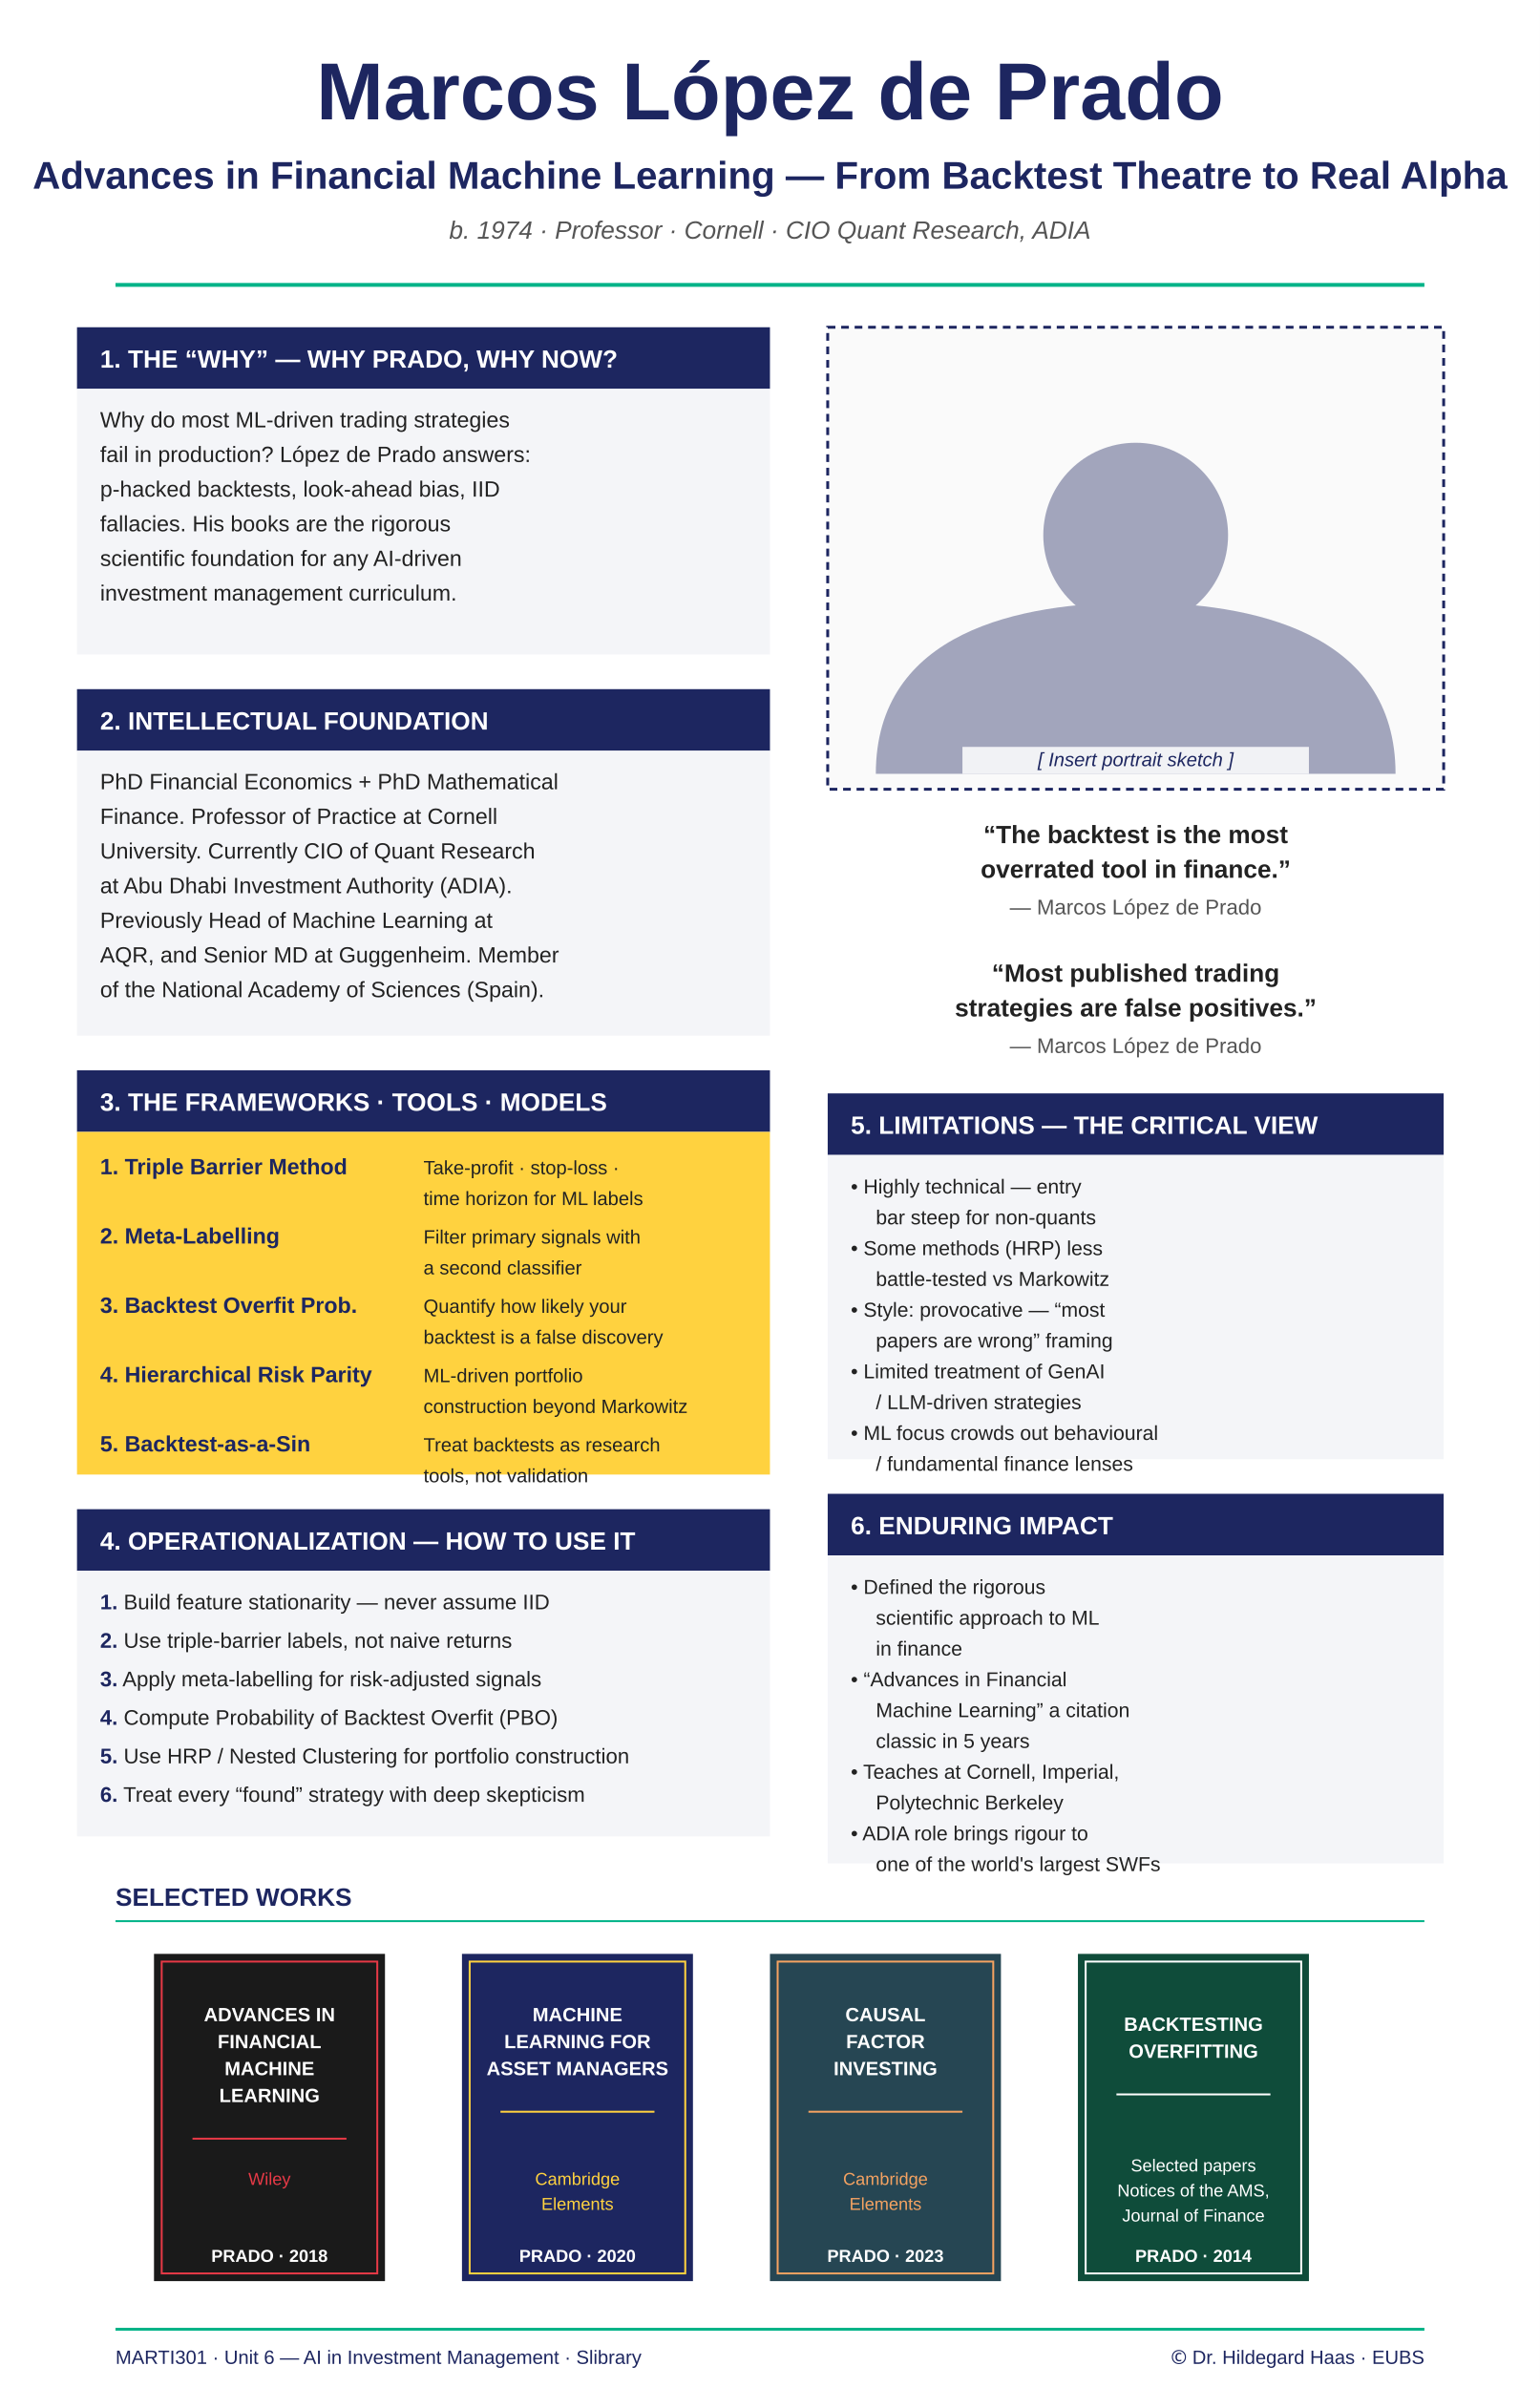
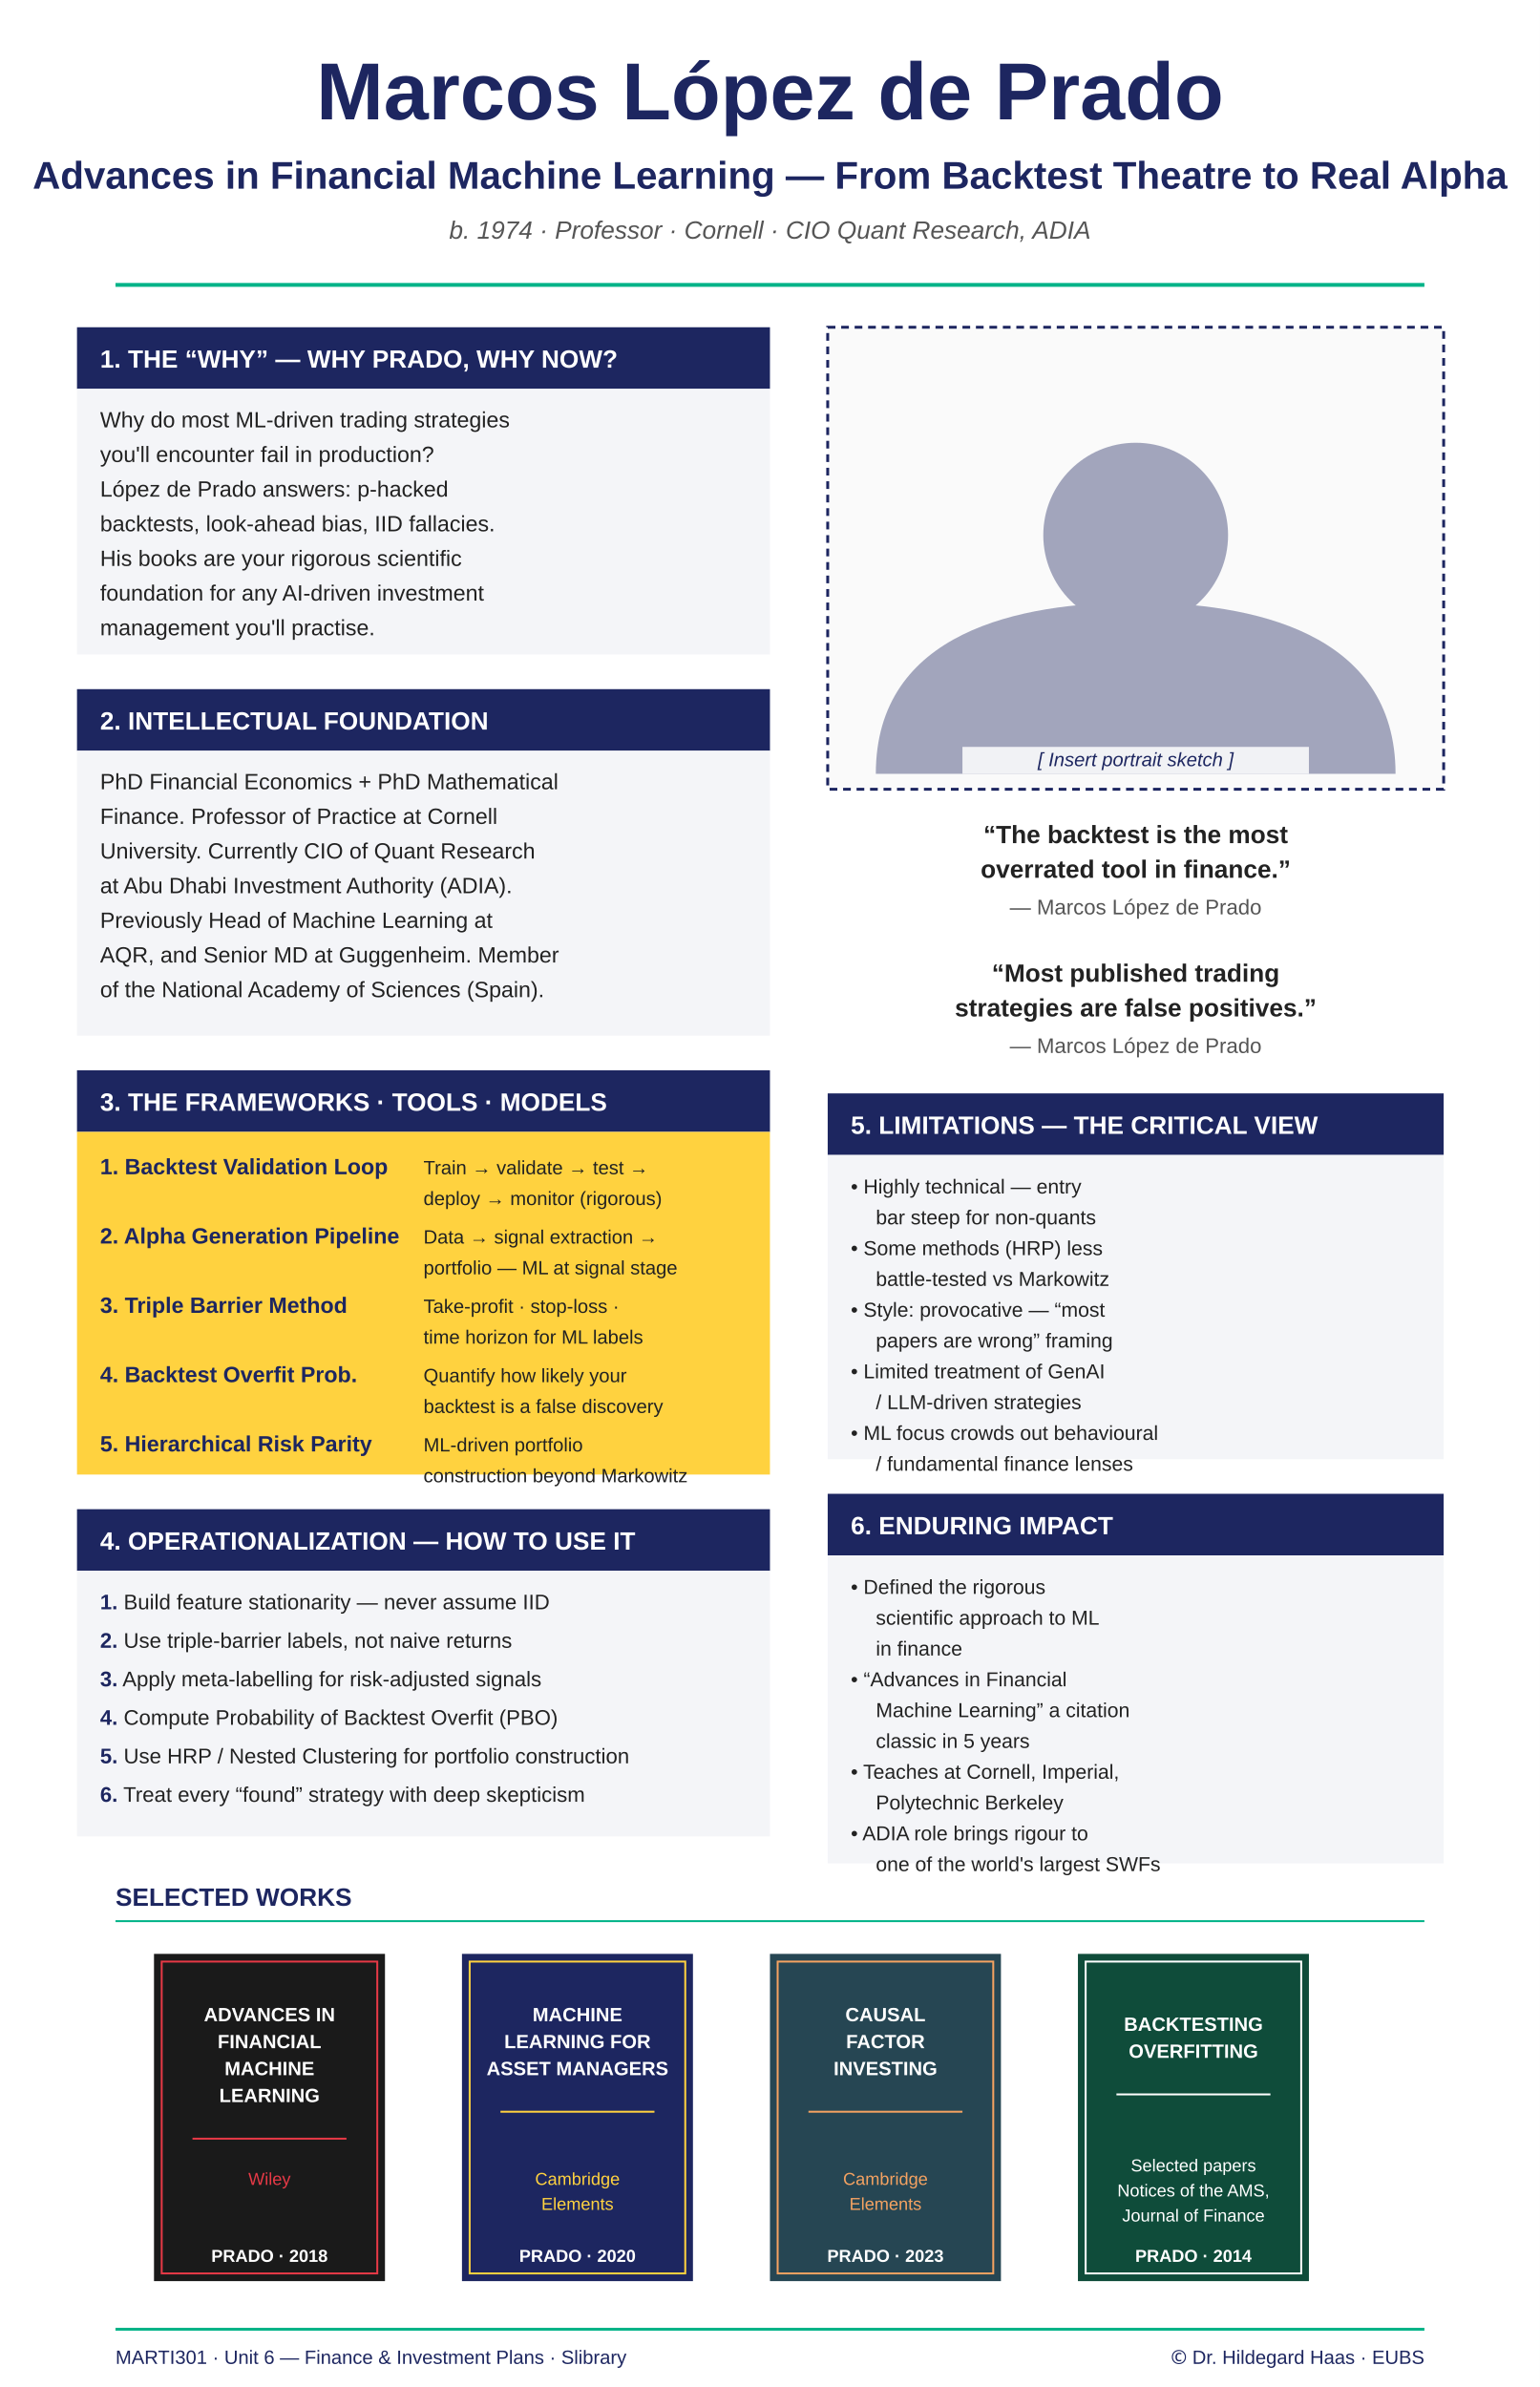
<svg xmlns="http://www.w3.org/2000/svg" viewBox="0 0 800 1240" width="800" height="1240" font-family="Arial, Helvetica, sans-serif">
  <rect width="800" height="1240" fill="#FFFFFF" />
  <text x="400" y="62" text-anchor="middle" font-size="42" font-weight="bold" fill="#1D2660">Marcos López de Prado</text>
  <text x="400" y="98" text-anchor="middle" font-size="20" font-weight="bold" fill="#1D2660">Advances in Financial Machine Learning — From Backtest Theatre to Real Alpha</text>
  <text x="400" y="124" text-anchor="middle" font-size="13" font-style="italic" fill="#555">b. 1974 · Professor · Cornell · CIO Quant Research, ADIA</text>
  <line x1="60" y1="148" x2="740" y2="148" stroke="#00B388" stroke-width="2" />
  <rect x="40" y="170" width="360" height="32" fill="#1D2660" />
  <text x="52" y="191" font-size="13" font-weight="bold" fill="#FFFFFF">1. THE “WHY” — WHY PRADO, WHY NOW?</text>
  <rect x="40" y="202" width="360" height="138" fill="#F4F5F8" />
  <text x="52" y="222" font-size="11.5" fill="#222">Why do most ML-driven trading strategies</text>
-   <text x="52" y="240" font-size="11.5" fill="#222">fail in production? López de Prado answers:</text>
-   <text x="52" y="258" font-size="11.5" fill="#222">p-hacked backtests, look-ahead bias, IID</text>
-   <text x="52" y="276" font-size="11.5" fill="#222">fallacies. His books are the rigorous</text>
-   <text x="52" y="294" font-size="11.5" fill="#222">scientific foundation for any AI-driven</text>
-   <text x="52" y="312" font-size="11.5" fill="#222">investment management curriculum.</text>
+   <text x="52" y="240" font-size="11.5" fill="#222">you'll encounter fail in production?</text>
+   <text x="52" y="258" font-size="11.5" fill="#222">López de Prado answers: p-hacked</text>
+   <text x="52" y="276" font-size="11.5" fill="#222">backtests, look-ahead bias, IID fallacies.</text>
+   <text x="52" y="294" font-size="11.5" fill="#222">His books are your rigorous scientific</text>
+   <text x="52" y="312" font-size="11.5" fill="#222">foundation for any AI-driven investment</text>
+   <text x="52" y="330" font-size="11.5" fill="#222">management you'll practise.</text>
  <rect x="40" y="358" width="360" height="32" fill="#1D2660" />
  <text x="52" y="379" font-size="13" font-weight="bold" fill="#FFFFFF">2. INTELLECTUAL FOUNDATION</text>
  <rect x="40" y="390" width="360" height="148" fill="#F4F5F8" />
  <text x="52" y="410" font-size="11.5" fill="#222">PhD Financial Economics + PhD Mathematical</text>
  <text x="52" y="428" font-size="11.5" fill="#222">Finance. Professor of Practice at Cornell</text>
  <text x="52" y="446" font-size="11.5" fill="#222">University. Currently CIO of Quant Research</text>
  <text x="52" y="464" font-size="11.5" fill="#222">at Abu Dhabi Investment Authority (ADIA).</text>
  <text x="52" y="482" font-size="11.5" fill="#222">Previously Head of Machine Learning at</text>
  <text x="52" y="500" font-size="11.5" fill="#222">AQR, and Senior MD at Guggenheim. Member</text>
  <text x="52" y="518" font-size="11.5" fill="#222">of the National Academy of Sciences (Spain).</text>
  <rect x="40" y="556" width="360" height="32" fill="#1D2660" />
  <text x="52" y="577" font-size="13" font-weight="bold" fill="#FFFFFF">3. THE FRAMEWORKS · TOOLS · MODELS</text>
  <rect x="40" y="588" width="360" height="178" fill="#FFD23F" />
-   <text x="52" y="610" font-size="11.5" font-weight="bold" fill="#1D2660">1. Triple Barrier Method</text>
-   <text x="220" y="610" font-size="10" fill="#222">Take-profit · stop-loss ·</text>
-   <text x="220" y="626" font-size="10" fill="#222">time horizon for ML labels</text>
-   <text x="52" y="646" font-size="11.5" font-weight="bold" fill="#1D2660">2. Meta-Labelling</text>
-   <text x="220" y="646" font-size="10" fill="#222">Filter primary signals with</text>
-   <text x="220" y="662" font-size="10" fill="#222">a second classifier</text>
-   <text x="52" y="682" font-size="11.5" font-weight="bold" fill="#1D2660">3. Backtest Overfit Prob.</text>
-   <text x="220" y="682" font-size="10" fill="#222">Quantify how likely your</text>
-   <text x="220" y="698" font-size="10" fill="#222">backtest is a false discovery</text>
-   <text x="52" y="718" font-size="11.5" font-weight="bold" fill="#1D2660">4. Hierarchical Risk Parity</text>
-   <text x="220" y="718" font-size="10" fill="#222">ML-driven portfolio</text>
-   <text x="220" y="734" font-size="10" fill="#222">construction beyond Markowitz</text>
-   <text x="52" y="754" font-size="11.5" font-weight="bold" fill="#1D2660">5. Backtest-as-a-Sin</text>
-   <text x="220" y="754" font-size="10" fill="#222">Treat backtests as research</text>
-   <text x="220" y="770" font-size="10" fill="#222">tools, not validation</text>
+   <text x="52" y="610" font-size="11.5" font-weight="bold" fill="#1D2660">1. Backtest Validation Loop</text>
+   <text x="220" y="610" font-size="10" fill="#222">Train → validate → test →</text>
+   <text x="220" y="626" font-size="10" fill="#222">deploy → monitor (rigorous)</text>
+   <text x="52" y="646" font-size="11.5" font-weight="bold" fill="#1D2660">2. Alpha Generation Pipeline</text>
+   <text x="220" y="646" font-size="10" fill="#222">Data → signal extraction →</text>
+   <text x="220" y="662" font-size="10" fill="#222">portfolio — ML at signal stage</text>
+   <text x="52" y="682" font-size="11.5" font-weight="bold" fill="#1D2660">3. Triple Barrier Method</text>
+   <text x="220" y="682" font-size="10" fill="#222">Take-profit · stop-loss ·</text>
+   <text x="220" y="698" font-size="10" fill="#222">time horizon for ML labels</text>
+   <text x="52" y="718" font-size="11.5" font-weight="bold" fill="#1D2660">4. Backtest Overfit Prob.</text>
+   <text x="220" y="718" font-size="10" fill="#222">Quantify how likely your</text>
+   <text x="220" y="734" font-size="10" fill="#222">backtest is a false discovery</text>
+   <text x="52" y="754" font-size="11.5" font-weight="bold" fill="#1D2660">5. Hierarchical Risk Parity</text>
+   <text x="220" y="754" font-size="10" fill="#222">ML-driven portfolio</text>
+   <text x="220" y="770" font-size="10" fill="#222">construction beyond Markowitz</text>
  <rect x="40" y="784" width="360" height="32" fill="#1D2660" />
  <text x="52" y="805" font-size="13" font-weight="bold" fill="#FFFFFF">4. OPERATIONALIZATION — HOW TO USE IT</text>
  <rect x="40" y="816" width="360" height="138" fill="#F4F5F8" />
  <text x="52" y="836" font-size="11" fill="#222">
    <tspan font-weight="bold" fill="#1D2660">1.</tspan> Build feature stationarity — never assume IID</text>
  <text x="52" y="856" font-size="11" fill="#222">
    <tspan font-weight="bold" fill="#1D2660">2.</tspan> Use triple-barrier labels, not naive returns</text>
  <text x="52" y="876" font-size="11" fill="#222">
    <tspan font-weight="bold" fill="#1D2660">3.</tspan> Apply meta-labelling for risk-adjusted signals</text>
  <text x="52" y="896" font-size="11" fill="#222">
    <tspan font-weight="bold" fill="#1D2660">4.</tspan> Compute Probability of Backtest Overfit (PBO)</text>
  <text x="52" y="916" font-size="11" fill="#222">
    <tspan font-weight="bold" fill="#1D2660">5.</tspan> Use HRP / Nested Clustering for portfolio construction</text>
  <text x="52" y="936" font-size="11" fill="#222">
    <tspan font-weight="bold" fill="#1D2660">6.</tspan> Treat every “found” strategy with deep skepticism</text>
  <g id="portrait-placeholder">
    <rect x="430" y="170" width="320" height="240" fill="#FAFAFA" stroke="#1D2660" stroke-width="1.5" stroke-dasharray="4 3" />
    <g opacity="0.40">
      <path d="M 455 402 C 455 328, 530 313, 590 313 C 650 313, 725 328, 725 402 Z" fill="#1D2660" />
      <circle cx="590" cy="278" r="48" fill="#1D2660" />
    </g>
    <rect x="500" y="388" width="180" height="14" fill="#FFFFFF" opacity="0.85" />
    <text x="590" y="398" text-anchor="middle" font-size="10" font-style="italic" fill="#1D2660">[ Insert portrait sketch ]</text>
  </g>
  <text x="590" y="438" text-anchor="middle" font-size="13" font-weight="bold" fill="#222">“The backtest is the most</text>
  <text x="590" y="456" text-anchor="middle" font-size="13" font-weight="bold" fill="#222">overrated tool in finance.”</text>
  <text x="590" y="475" text-anchor="middle" font-size="11" fill="#555">— Marcos López de Prado</text>
  <text x="590" y="510" text-anchor="middle" font-size="13" font-weight="bold" fill="#222">“Most published trading</text>
  <text x="590" y="528" text-anchor="middle" font-size="13" font-weight="bold" fill="#222">strategies are false positives.”</text>
  <text x="590" y="547" text-anchor="middle" font-size="11" fill="#555">— Marcos López de Prado</text>
  <rect x="430" y="568" width="320" height="32" fill="#1D2660" />
  <text x="442" y="589" font-size="13" font-weight="bold" fill="#FFFFFF">5. LIMITATIONS — THE CRITICAL VIEW</text>
  <rect x="430" y="600" width="320" height="158" fill="#F4F5F8" />
  <text x="442" y="620" font-size="10.5" fill="#222">• Highly technical — entry</text>
  <text x="455" y="636" font-size="10.5" fill="#222">bar steep for non-quants</text>
  <text x="442" y="652" font-size="10.5" fill="#222">• Some methods (HRP) less</text>
  <text x="455" y="668" font-size="10.5" fill="#222">battle-tested vs Markowitz</text>
  <text x="442" y="684" font-size="10.5" fill="#222">• Style: provocative — “most</text>
  <text x="455" y="700" font-size="10.5" fill="#222">papers are wrong” framing</text>
  <text x="442" y="716" font-size="10.5" fill="#222">• Limited treatment of GenAI</text>
  <text x="455" y="732" font-size="10.5" fill="#222">/ LLM-driven strategies</text>
  <text x="442" y="748" font-size="10.5" fill="#222">• ML focus crowds out behavioural</text>
  <text x="455" y="764" font-size="10.5" fill="#222">/ fundamental finance lenses</text>
  <rect x="430" y="776" width="320" height="32" fill="#1D2660" />
  <text x="442" y="797" font-size="13" font-weight="bold" fill="#FFFFFF">6. ENDURING IMPACT</text>
  <rect x="430" y="808" width="320" height="160" fill="#F4F5F8" />
  <text x="442" y="828" font-size="10.5" fill="#222">• Defined the rigorous</text>
  <text x="455" y="844" font-size="10.5" fill="#222">scientific approach to ML</text>
  <text x="455" y="860" font-size="10.5" fill="#222">in finance</text>
  <text x="442" y="876" font-size="10.5" fill="#222">• “Advances in Financial</text>
  <text x="455" y="892" font-size="10.5" fill="#222">Machine Learning” a citation</text>
  <text x="455" y="908" font-size="10.5" fill="#222">classic in 5 years</text>
  <text x="442" y="924" font-size="10.5" fill="#222">• Teaches at Cornell, Imperial,</text>
  <text x="455" y="940" font-size="10.5" fill="#222">Polytechnic Berkeley</text>
  <text x="442" y="956" font-size="10.5" fill="#222">• ADIA role brings rigour to</text>
  <text x="455" y="972" font-size="10.5" fill="#222">one of the world's largest SWFs</text>
  <text x="60" y="990" font-size="13" font-weight="bold" fill="#1D2660">SELECTED WORKS</text>
  <line x1="60" y1="998" x2="740" y2="998" stroke="#00B388" stroke-width="1" />
  <g>
    <rect x="80" y="1015" width="120" height="170" fill="#1A1A1A" />
    <rect x="84" y="1019" width="112" height="162" fill="none" stroke="#E63946" stroke-width="1" />
    <text x="140" y="1050" text-anchor="middle" font-size="10" font-weight="bold" fill="#FFFFFF">ADVANCES IN</text>
    <text x="140" y="1064" text-anchor="middle" font-size="10" font-weight="bold" fill="#FFFFFF">FINANCIAL</text>
    <text x="140" y="1078" text-anchor="middle" font-size="10" font-weight="bold" fill="#FFFFFF">MACHINE</text>
    <text x="140" y="1092" text-anchor="middle" font-size="10" font-weight="bold" fill="#FFFFFF">LEARNING</text>
    <line x1="100" y1="1111" x2="180" y2="1111" stroke="#E63946" stroke-width="1" />
    <text x="140" y="1135" text-anchor="middle" font-size="9" fill="#E63946">Wiley</text>
    <text x="140" y="1175" text-anchor="middle" font-size="9" font-weight="bold" fill="#FFFFFF">PRADO · 2018</text>
  </g>
  <g>
    <rect x="240" y="1015" width="120" height="170" fill="#1D2660" />
    <rect x="244" y="1019" width="112" height="162" fill="none" stroke="#FFD23F" stroke-width="1" />
    <text x="300" y="1050" text-anchor="middle" font-size="10" font-weight="bold" fill="#FFFFFF">MACHINE</text>
    <text x="300" y="1064" text-anchor="middle" font-size="10" font-weight="bold" fill="#FFFFFF">LEARNING FOR</text>
    <text x="300" y="1078" text-anchor="middle" font-size="10" font-weight="bold" fill="#FFFFFF">ASSET MANAGERS</text>
    <line x1="260" y1="1097" x2="340" y2="1097" stroke="#FFD23F" stroke-width="1" />
    <text x="300" y="1135" text-anchor="middle" font-size="9" fill="#FFD23F">Cambridge</text>
    <text x="300" y="1148" text-anchor="middle" font-size="9" fill="#FFD23F">Elements</text>
    <text x="300" y="1175" text-anchor="middle" font-size="9" font-weight="bold" fill="#FFFFFF">PRADO · 2020</text>
  </g>
  <g>
    <rect x="400" y="1015" width="120" height="170" fill="#264653" />
    <rect x="404" y="1019" width="112" height="162" fill="none" stroke="#F4A261" stroke-width="1" />
    <text x="460" y="1050" text-anchor="middle" font-size="10" font-weight="bold" fill="#FFFFFF">CAUSAL</text>
    <text x="460" y="1064" text-anchor="middle" font-size="10" font-weight="bold" fill="#FFFFFF">FACTOR</text>
    <text x="460" y="1078" text-anchor="middle" font-size="10" font-weight="bold" fill="#FFFFFF">INVESTING</text>
    <line x1="420" y1="1097" x2="500" y2="1097" stroke="#F4A261" stroke-width="1" />
    <text x="460" y="1135" text-anchor="middle" font-size="9" fill="#F4A261">Cambridge</text>
    <text x="460" y="1148" text-anchor="middle" font-size="9" fill="#F4A261">Elements</text>
    <text x="460" y="1175" text-anchor="middle" font-size="9" font-weight="bold" fill="#FFFFFF">PRADO · 2023</text>
  </g>
  <g>
    <rect x="560" y="1015" width="120" height="170" fill="#0F4C3A" />
    <rect x="564" y="1019" width="112" height="162" fill="none" stroke="#FFFFFF" stroke-width="1" />
    <text x="620" y="1055" text-anchor="middle" font-size="10" font-weight="bold" fill="#FFFFFF">BACKTESTING</text>
    <text x="620" y="1069" text-anchor="middle" font-size="10" font-weight="bold" fill="#FFFFFF">OVERFITTING</text>
    <line x1="580" y1="1088" x2="660" y2="1088" stroke="#FFFFFF" stroke-width="1" />
    <text x="620" y="1128" text-anchor="middle" font-size="9" fill="#FFFFFF">Selected papers</text>
    <text x="620" y="1141" text-anchor="middle" font-size="9" fill="#FFFFFF">Notices of the AMS,</text>
    <text x="620" y="1154" text-anchor="middle" font-size="9" fill="#FFFFFF">Journal of Finance</text>
    <text x="620" y="1175" text-anchor="middle" font-size="9" font-weight="bold" fill="#FFFFFF">PRADO · 2014</text>
  </g>
  <line x1="60" y1="1210" x2="740" y2="1210" stroke="#00B388" stroke-width="1.5" />
-   <text x="60" y="1228" font-size="10" fill="#1D2660">MARTI301 · Unit 6 — AI in Investment Management · Slibrary</text>
+   <text x="60" y="1228" font-size="10" fill="#1D2660">MARTI301 · Unit 6 — Finance &amp; Investment Plans · Slibrary</text>
  <text x="740" y="1228" text-anchor="end" font-size="10" fill="#1D2660">©️ Dr. Hildegard Haas · EUBS</text>
</svg>
